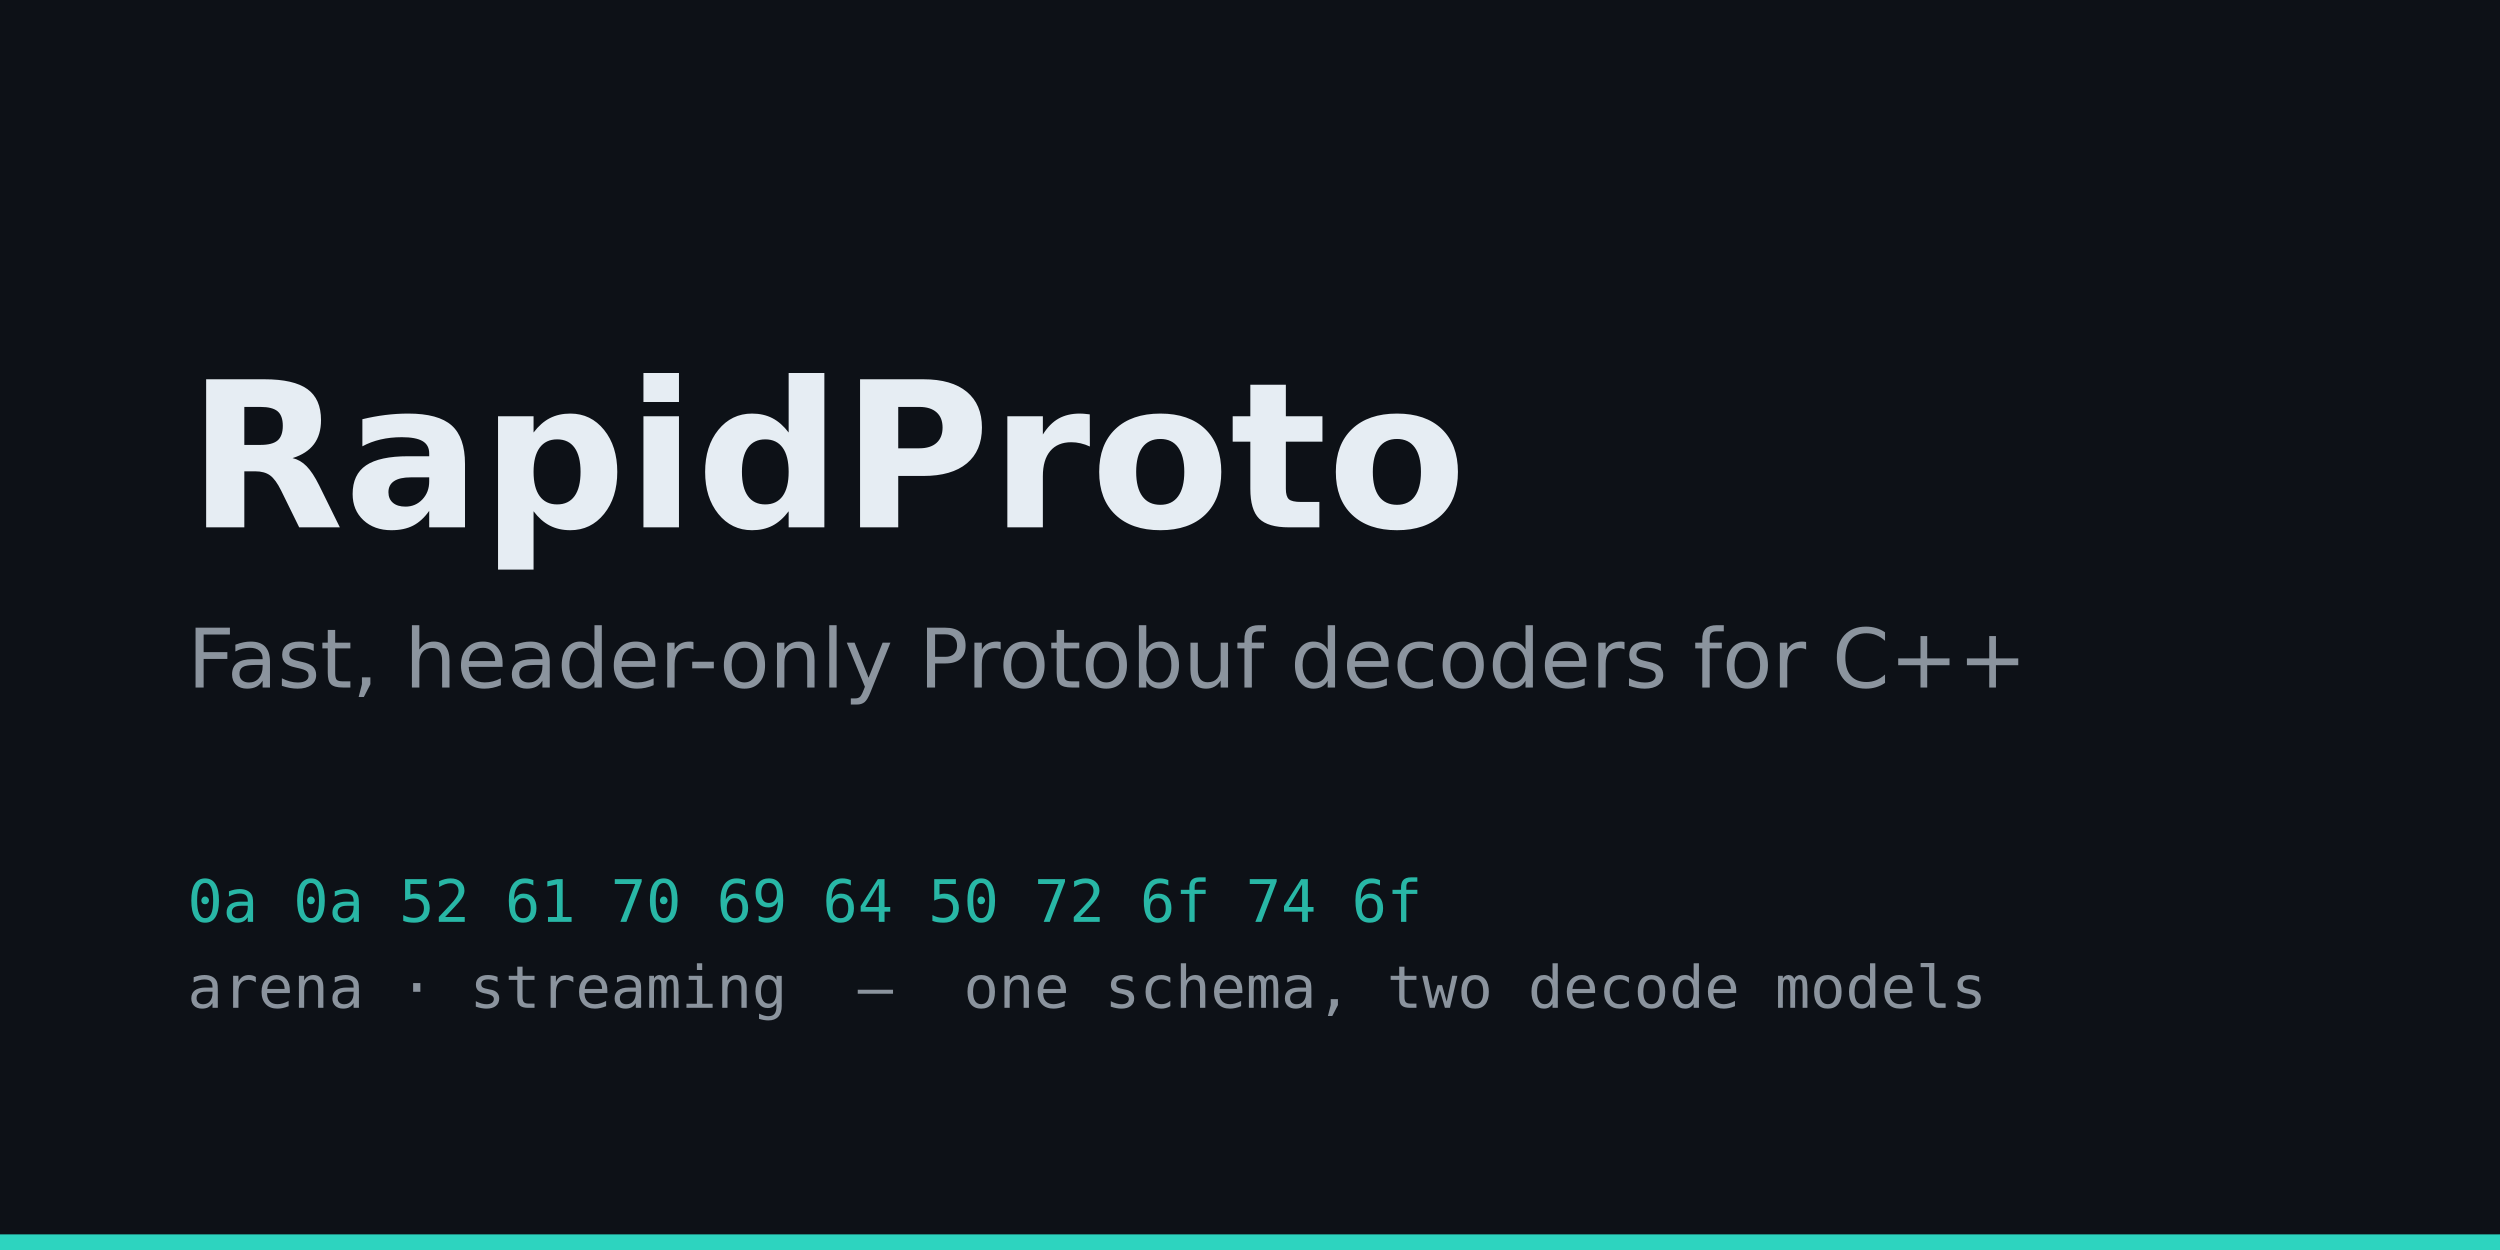
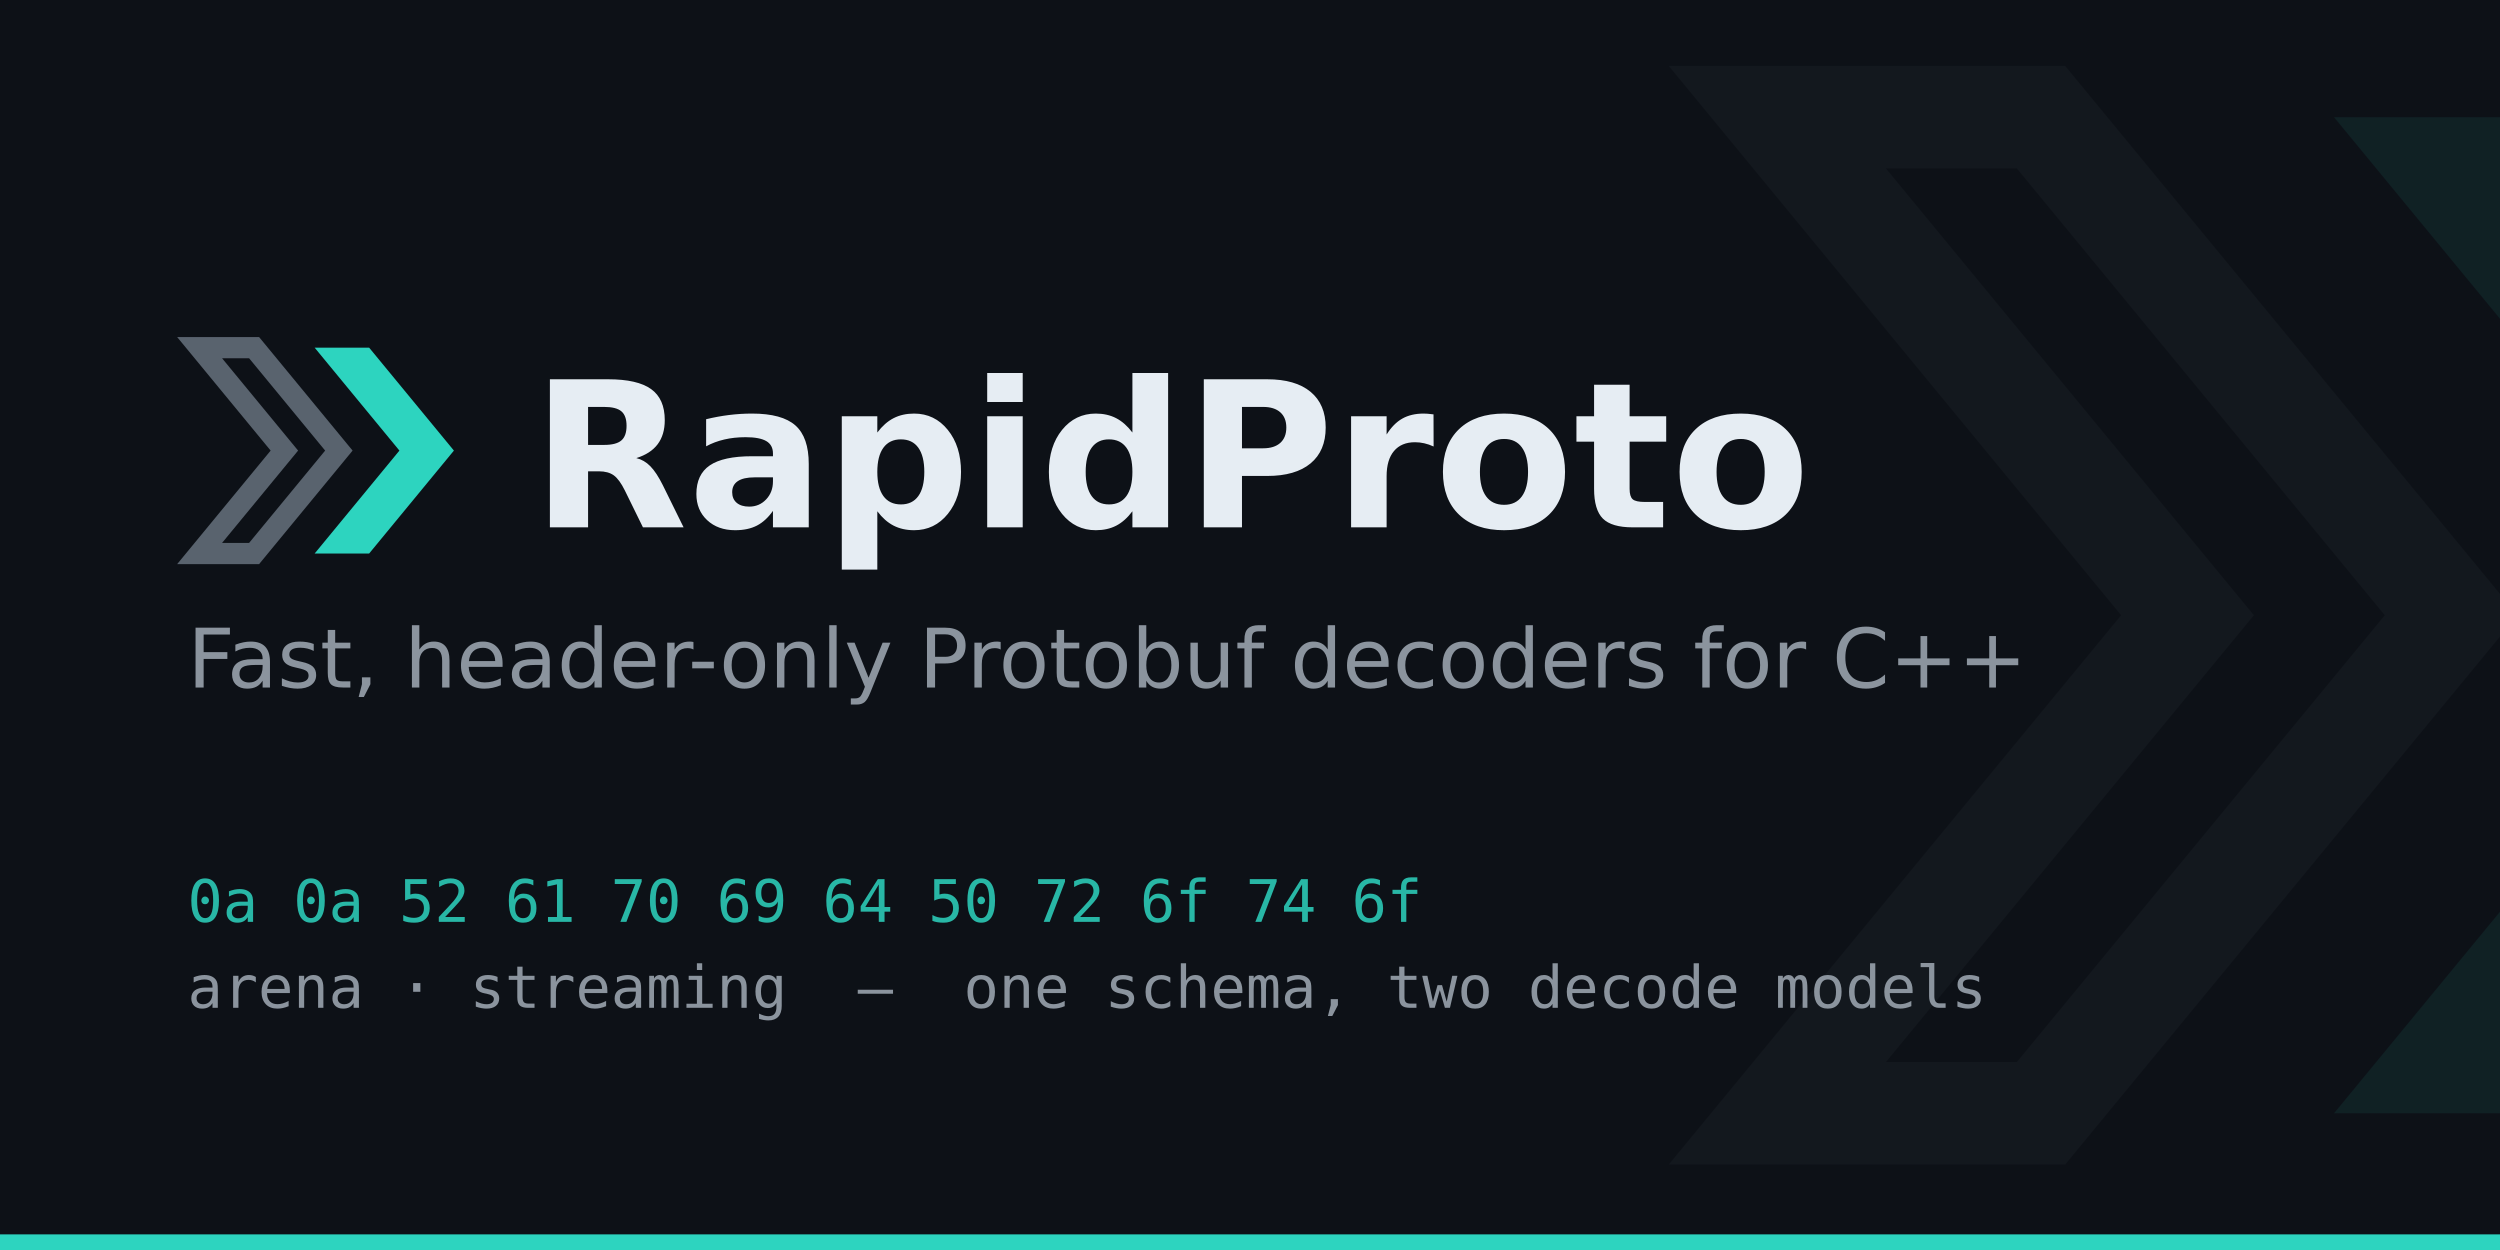
<svg xmlns="http://www.w3.org/2000/svg" width="1280" height="640" viewBox="0 0 1280 640">
  <rect width="1280" height="640" fill="#0d1117" />
  <rect x="0" y="632" width="1280" height="8" fill="#2dd4bf" />
-   <text x="96" y="270" font-family="DejaVu Sans, sans-serif" font-size="104" font-weight="bold" fill="#e6edf3">RapidProto</text>
+   <g transform="translate(880,60) scale(15)" opacity="0.08">
+     <polygon points="2,0 11,0 25,17 11,34 2,34 16,17" fill="none" stroke="#59636e" stroke-width="3.5" />
+     <polygon points="21,0 30,0 44,17 30,34 21,34 35,17" fill="#2dd4bf" />
+   </g>
+   <g transform="translate(96,178) scale(3.1)">
+     <polygon points="2,0 11,0 25,17 11,34 2,34 16,17" fill="none" stroke="#59636e" stroke-width="3.5" />
+     <polygon points="21,0 30,0 44,17 30,34 21,34 35,17" fill="#2dd4bf" />
+   </g>
+   <text x="272" y="270" font-family="DejaVu Sans, sans-serif" font-size="104" font-weight="bold" fill="#e6edf3">RapidProto</text>
  <text x="96" y="352" font-family="DejaVu Sans, sans-serif" font-size="42" fill="#8b949e">Fast, header-only Protobuf decoders for C++</text>
  <text x="96" y="472" font-family="DejaVu Sans Mono, monospace" font-size="30" fill="#2dd4bf" opacity="0.85">0a 0a 52 61 70 69 64 50 72 6f 74 6f</text>
  <text x="96" y="516" font-family="DejaVu Sans Mono, monospace" font-size="30" fill="#8b949e">arena · streaming  —  one schema, two decode models</text>
</svg>
